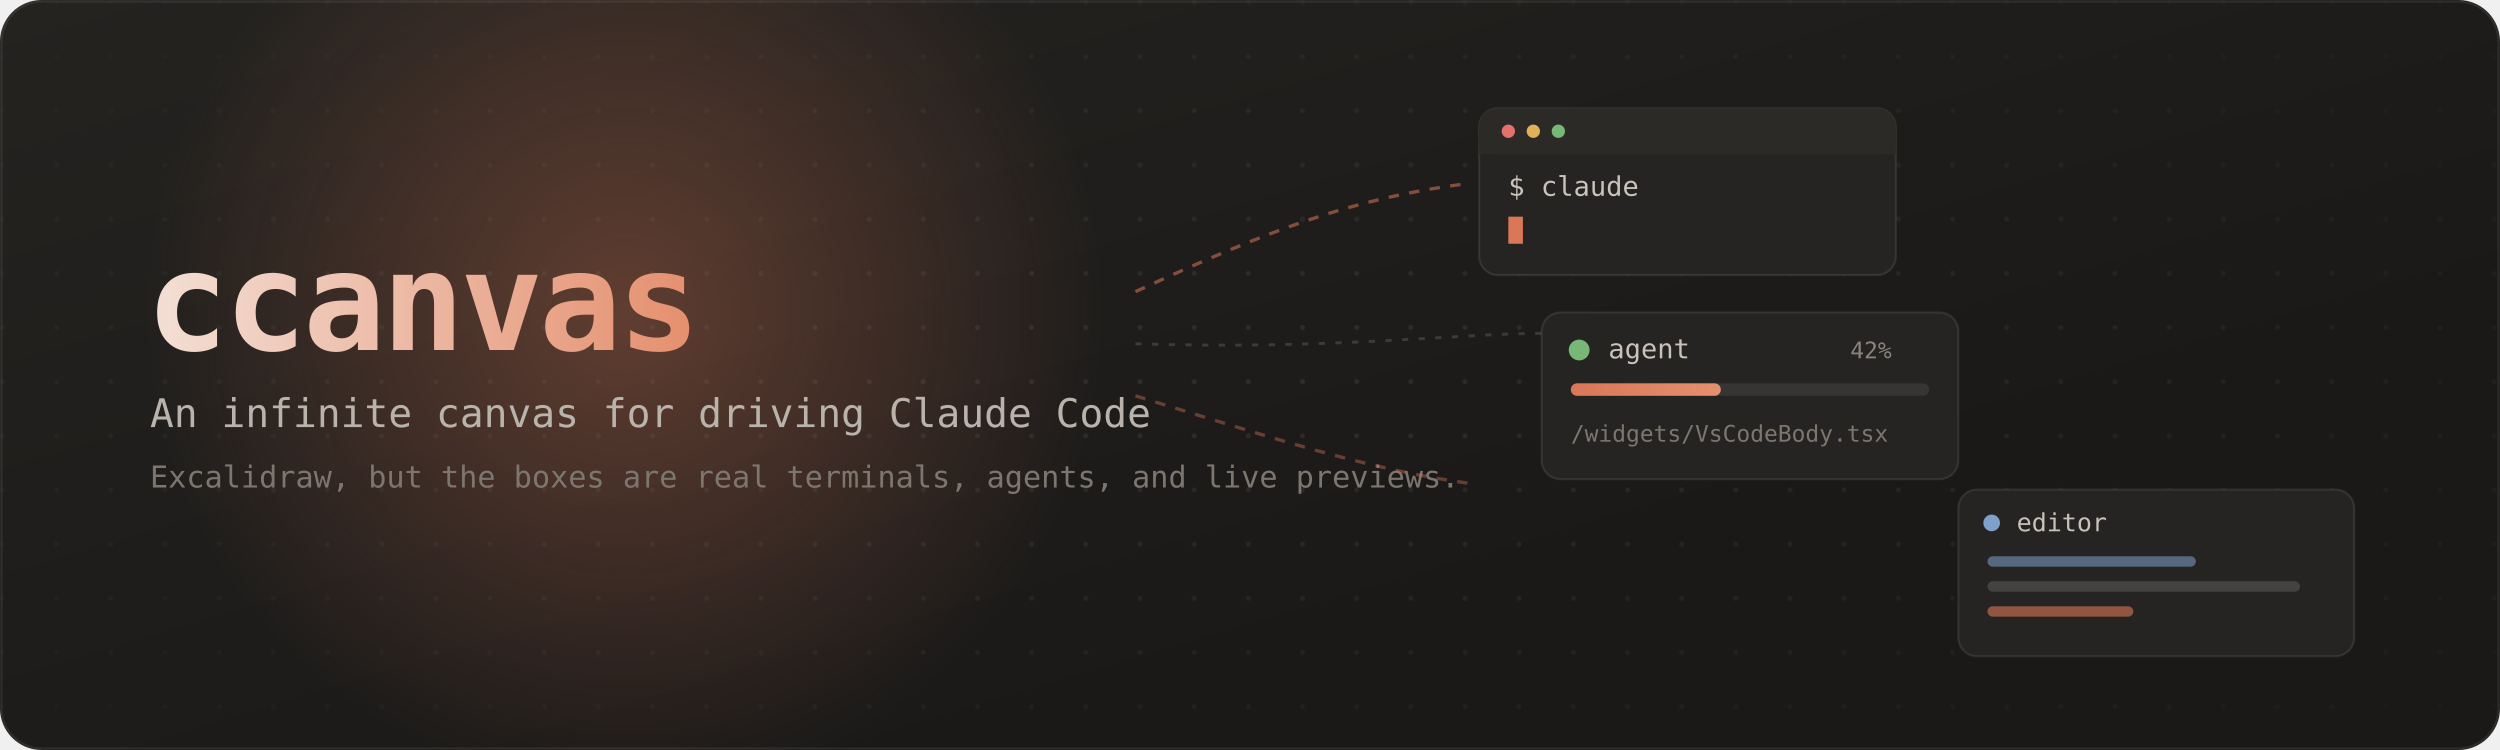
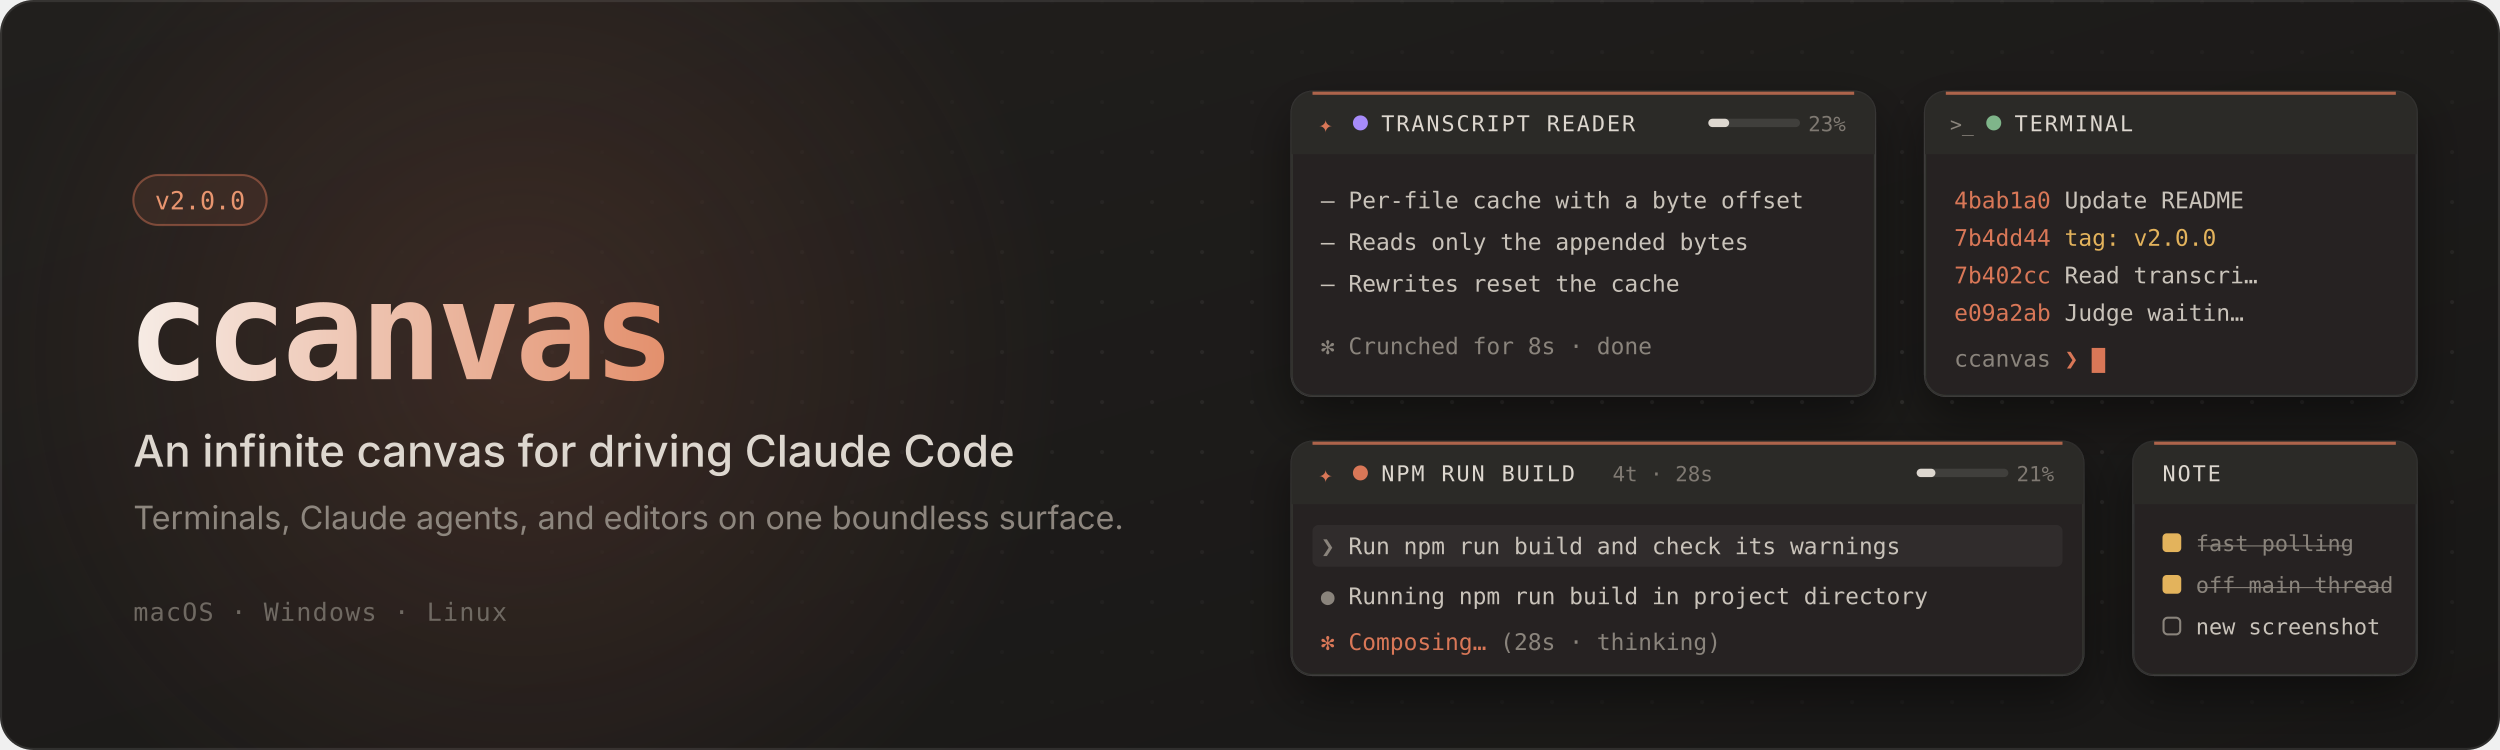
- <svg xmlns="http://www.w3.org/2000/svg" width="1200" height="360" viewBox="0 0 1200 360" role="img" aria-label="ccanvas — an infinite canvas for driving Claude Code">
+ <svg xmlns="http://www.w3.org/2000/svg" width="1200" height="360" viewBox="0 0 1200 360" role="img" aria-label="ccanvas 2.0 — an infinite canvas for driving Claude Code">
  <defs>
    <linearGradient id="bg" x1="0" y1="0" x2="1" y2="1">
-       <stop offset="0%" stop-color="#242320" />
-       <stop offset="70%" stop-color="#1a1918" />
+       <stop offset="0%" stop-color="#211f1d" />
+       <stop offset="100%" stop-color="#181716" />
    </linearGradient>
-     <linearGradient id="titleFill" x1="0" y1="0" x2="1" y2="0">
-       <stop offset="0%" stop-color="#f3ded4" />
-       <stop offset="100%" stop-color="#e5906f" />
+     <linearGradient id="word" x1="0" y1="0" x2="1" y2="0">
+       <stop offset="0%" stop-color="#f6ebe4" />
+       <stop offset="100%" stop-color="#e3906d" />
    </linearGradient>
    <radialGradient id="glow" cx="50%" cy="50%" r="50%">
-       <stop offset="0%" stop-color="#d97757" stop-opacity="0.35" />
+       <stop offset="0%" stop-color="#d97757" stop-opacity="0.16" />
      <stop offset="100%" stop-color="#d97757" stop-opacity="0" />
    </radialGradient>
-     <radialGradient id="fade" cx="50%" cy="50%" r="75%">
+     <radialGradient id="gridFade" cx="74%" cy="50%" r="62%">
      <stop offset="0%" stop-color="#fff" stop-opacity="1" />
      <stop offset="100%" stop-color="#fff" stop-opacity="0" />
    </radialGradient>
-     <pattern id="dots" width="26" height="26" patternUnits="userSpaceOnUse">
-       <circle cx="1.2" cy="1.2" r="1.2" fill="#ffffff" fill-opacity="0.08" />
+     <pattern id="dots" width="24" height="24" patternUnits="userSpaceOnUse">
+       <circle cx="1" cy="1" r="1" fill="#ffffff" fill-opacity="0.09" />
    </pattern>
-     <mask id="dotMask">
-       <rect width="1200" height="360" fill="url(#fade)" />
+     <mask id="gridMask">
+       <rect width="1200" height="360" fill="url(#gridFade)" />
    </mask>
-     <linearGradient id="barFill" x1="0" y1="0" x2="1" y2="0">
-       <stop offset="0%" stop-color="#d97757" />
-       <stop offset="100%" stop-color="#e5906f" />
-     </linearGradient>
+     <filter id="lift" x="-20%" y="-20%" width="140%" height="170%">
+       <feDropShadow dx="0" dy="10" stdDeviation="12" flood-color="#000" flood-opacity="0.45" />
+     </filter>
    <style>
-       @keyframes pulse { 0%,100% { opacity:.55 } 50% { opacity:1 } }
-       @keyframes blink { 0%,45% { opacity:1 } 50%,95% { opacity:0 } 100% { opacity:1 } }
-       @keyframes flow { to { stroke-dashoffset: -24; } }
-       @keyframes flow2 { to { stroke-dashoffset: -24; } }
-       @keyframes drift { 0%,100% { transform: translateY(0px); } 50% { transform: translateY(-4px); } }
-       @keyframes glowPulse { 0%,100% { opacity:.7 } 50% { opacity:1 } }
-       .glow { animation: glowPulse 4.5s ease-in-out infinite; transform-origin: 300px 150px; }
-       .status-dot { animation: pulse 2.1s ease-in-out infinite; transform-origin: center; }
+       .mono { font-family: ui-monospace, "SF Mono", "JetBrains Mono", Menlo, Consolas, monospace; }
+       .sans { font-family: -apple-system, BlinkMacSystemFont, "Segoe UI", Inter, "Helvetica Neue", Arial, sans-serif; }
+       .card { fill: #252422; stroke: #ffffff; stroke-opacity: 0.08; }
+       .bar { fill: #2b2a27; }
+       .title { font-size: 10.5px; letter-spacing: 0.9px; fill: #ddd7cf; }
+       .meta { font-size: 10px; fill: #7f7972; }
+       .body { font-size: 11px; fill: #c9c3ba; }
+       .muted { fill: #8a847c; }
+       .accent { fill: #d97757; }
+       @keyframes pulse { 0%,100% { opacity: .45 } 50% { opacity: 1 } }
+       @keyframes blink { 0%,49% { opacity: 1 } 50%,100% { opacity: 0 } }
+       .working { animation: pulse 1.6s ease-in-out infinite; }
      .cursor { animation: blink 1.1s steps(1) infinite; }
-       .flowline { stroke-dasharray: 5 5; animation: flow 1.6s linear infinite; }
-       .flowline2 { stroke-dasharray: 5 5; animation: flow2 2.1s linear infinite; }
-       .card { animation: drift 6.5s ease-in-out infinite; transform-box: fill-box; transform-origin: center; }
-       .card.d2 { animation-delay: .8s; }
-       .card.d3 { animation-delay: 1.6s; }
-       text { font-family: ui-monospace, "SF Mono", "Cascadia Code", Menlo, Consolas, monospace; }
    </style>
  </defs>
-   <rect width="1200" height="360" rx="20" fill="url(#bg)" />
-   <rect width="1200" height="360" rx="20" fill="url(#dots)" mask="url(#dotMask)" />
-   <rect x="0.75" y="0.75" width="1198.5" height="358.5" rx="19.25" fill="none" stroke="#ffffff" stroke-opacity="0.08" />
-   <circle class="glow" cx="300" cy="150" r="230" fill="url(#glow)" />
-   <text x="70" y="168" font-size="66" font-weight="700" letter-spacing="-2" fill="url(#titleFill)">ccanvas</text>
-   <text x="72" y="205" font-size="19" fill="#b9b3ac">An infinite canvas for driving Claude Code</text>
-   <text x="72" y="234" font-size="14.5" fill="#7c766f">Excalidraw, but the boxes are real terminals, agents, and live previews.</text>
-   <path d="M 545 140 C 610 110, 650 95, 705 88" fill="none" stroke="#d97757" stroke-opacity="0.55" stroke-width="1.6" class="flowline" />
-   <path d="M 545 190 C 610 210, 655 225, 705 232" fill="none" stroke="#d97757" stroke-opacity="0.4" stroke-width="1.6" class="flowline2" />
-   <path d="M 545 165 C 640 168, 700 160, 740 160" fill="none" stroke="#ffffff" stroke-opacity="0.14" stroke-width="1.4" stroke-dasharray="3 5" />
-   <g transform="translate(710,52)">
-     <g class="card">
-       <rect width="200" height="80" rx="9" fill="#252422" stroke="#ffffff" stroke-opacity="0.09" />
-       <rect width="200" height="22" rx="9" fill="#2b2a27" />
-       <rect width="200" height="12" y="10" fill="#2b2a27" />
-       <circle cx="14" cy="11" r="3.2" fill="#e5716b" />
-       <circle cx="26" cy="11" r="3.2" fill="#e0b155" />
-       <circle cx="38" cy="11" r="3.2" fill="#78b876" />
-       <text x="14" y="42" font-size="13" fill="#c9c3ba">$ claude</text>
-       <rect x="14" y="52" width="7" height="13" fill="#d97757" class="cursor" />
-     </g>
+   <rect width="1200" height="360" rx="16" fill="url(#bg)" />
+   <rect width="1200" height="360" rx="16" fill="url(#dots)" mask="url(#gridMask)" />
+   <circle cx="250" cy="170" r="260" fill="url(#glow)" />
+   <rect x="0.5" y="0.5" width="1199" height="359" rx="15.5" fill="none" stroke="#ffffff" stroke-opacity="0.09" />
+   <g transform="translate(64,0)">
+     <rect x="0" y="84" width="64" height="24" rx="12" fill="#d97757" fill-opacity="0.1" stroke="#d97757" stroke-opacity="0.45" />
+     <text class="mono" x="32" y="100.5" font-size="12" fill="#e8956f" text-anchor="middle">v2.0.0</text>
+     <text class="mono" x="-3" y="182" font-size="66" font-weight="700" letter-spacing="-2.5" fill="url(#word)">ccanvas</text>
+     <text class="sans" x="0" y="224" font-size="21" font-weight="500" fill="#ddd7cf">An infinite canvas for driving Claude Code</text>
+     <text class="sans" x="0" y="254" font-size="15.5" fill="#8d867e">Terminals, Claude agents, and editors on one boundless surface.</text>
+     <text class="mono" x="0" y="298" font-size="12" letter-spacing="0.6" fill="#6f6962">macOS · Windows · Linux</text>
  </g>
-   <g transform="translate(740,150)">
-     <g class="card d2">
-       <rect width="200" height="80" rx="9" fill="#252422" stroke="#ffffff" stroke-opacity="0.09" />
-       <circle class="status-dot" cx="18" cy="18" r="5" fill="#78b876" />
-       <text x="32" y="22" font-size="13" fill="#c9c3ba">agent</text>
-       <text x="168" y="22" font-size="11" fill="#8a847c" text-anchor="end">42%</text>
-       <rect x="14" y="34" width="172" height="6" rx="3" fill="#ffffff" fill-opacity="0.08" />
-       <rect x="14" y="34" width="72" height="6" rx="3" fill="url(#barFill)" />
-       <text x="14" y="62" font-size="11" fill="#7c766f">/widgets/VsCodeBody.tsx</text>
-     </g>
+   <g transform="translate(620,44)">
+     <rect class="card" width="280" height="146" rx="10" filter="url(#lift)" />
+     <path class="bar" d="M10 0 H270 A10 10 0 0 1 280 10 V30 H0 V10 A10 10 0 0 1 10 0 Z" />
+     <line x1="10" y1="0.75" x2="270" y2="0.75" stroke="#d97757" stroke-opacity="0.75" stroke-width="1.5" />
+     <text class="mono accent" x="13" y="19.5" font-size="11">✦</text>
+     <circle cx="33" cy="15" r="3.6" fill="#a78bfa" />
+     <text class="mono title" x="43" y="19">TRANSCRIPT READER</text>
+     <rect x="200" y="13" width="44" height="4" rx="2" fill="#ffffff" fill-opacity="0.1" />
+     <rect x="200" y="13" width="10" height="4" rx="2" fill="#ddd7cf" />
+     <text class="mono meta" x="266" y="19" text-anchor="end">23%</text>
+     <text class="mono body" x="14" y="56">– Per-file cache with a byte offset</text>
+     <text class="mono body" x="14" y="76">– Reads only the appended bytes</text>
+     <text class="mono body" x="14" y="96">– Rewrites reset the cache</text>
+     <text class="mono body muted" x="14" y="126">✻ Crunched for 8s · done</text>
  </g>
-   <g transform="translate(940,235)">
-     <g class="card d3">
-       <rect width="190" height="80" rx="9" fill="#252422" stroke="#ffffff" stroke-opacity="0.09" />
-       <circle cx="16" cy="16" r="4" fill="#7ea0c9" />
-       <text x="28" y="20" font-size="12" fill="#c9c3ba">editor</text>
-       <rect x="14" y="32" width="100" height="5" rx="2.5" fill="#7ea0c9" fill-opacity="0.55" />
-       <rect x="14" y="44" width="150" height="5" rx="2.5" fill="#ffffff" fill-opacity="0.14" />
-       <rect x="14" y="56" width="70" height="5" rx="2.5" fill="#d97757" fill-opacity="0.6" />
+   <g transform="translate(924,44)">
+     <rect class="card" width="236" height="146" rx="10" filter="url(#lift)" />
+     <path class="bar" d="M10 0 H226 A10 10 0 0 1 236 10 V30 H0 V10 A10 10 0 0 1 10 0 Z" />
+     <line x1="10" y1="0.75" x2="226" y2="0.75" stroke="#d97757" stroke-opacity="0.75" stroke-width="1.5" />
+     <text class="mono" x="12" y="19" font-size="9.5" fill="#8a847c">&gt;_</text>
+     <circle cx="33" cy="15" r="3.6" fill="#7fb58a" />
+     <text class="mono title" x="43" y="19">TERMINAL</text>
+     <text class="mono body" x="14" y="56">
+       <tspan class="accent">4bab1a0</tspan> Update README</text>
+     <text class="mono body" x="14" y="74">
+       <tspan class="accent">7b4dd44</tspan>
+       <tspan fill="#e3b35c">tag: v2.0.0</tspan>
+     </text>
+     <text class="mono body" x="14" y="92">
+       <tspan class="accent">7b402cc</tspan> Read transcri…</text>
+     <text class="mono body" x="14" y="110">
+       <tspan class="accent">e09a2ab</tspan> Judge waitin…</text>
+     <text class="mono body muted" x="14" y="132">ccanvas <tspan class="accent">❯</tspan>
+     </text>
+     <rect class="cursor" x="80" y="123" width="6.5" height="12" fill="#d97757" />
+   </g>
+   <g transform="translate(620,212)">
+     <rect class="card" width="380" height="112" rx="10" filter="url(#lift)" />
+     <path class="bar" d="M10 0 H370 A10 10 0 0 1 380 10 V30 H0 V10 A10 10 0 0 1 10 0 Z" />
+     <line x1="10" y1="0.75" x2="370" y2="0.75" stroke="#d97757" stroke-opacity="0.75" stroke-width="1.5" />
+     <text class="mono accent" x="13" y="19.5" font-size="11">✦</text>
+     <circle class="working" cx="33" cy="15" r="3.6" fill="#d97757" />
+     <text class="mono title" x="43" y="19">NPM RUN BUILD</text>
+     <text class="mono meta" x="154" y="19">4t · 28s</text>
+     <rect x="300" y="13" width="44" height="4" rx="2" fill="#ffffff" fill-opacity="0.1" />
+     <rect x="300" y="13" width="9" height="4" rx="2" fill="#ddd7cf" />
+     <text class="mono meta" x="366" y="19" text-anchor="end">21%</text>
+     <rect x="10" y="40" width="360" height="20" rx="3" fill="#ffffff" fill-opacity="0.05" />
+     <text class="mono body" x="14" y="54">
+       <tspan class="muted">❯</tspan> Run npm run build and check its warnings</text>
+     <text class="mono body" x="14" y="78">
+       <tspan class="muted">●</tspan> Running npm run build in project directory</text>
+     <text class="mono body accent" x="14" y="100">✻ Composing… <tspan class="muted">(28s · thinking)</tspan>
+     </text>
+   </g>
+   <g transform="translate(1024,212)">
+     <rect class="card" width="136" height="112" rx="10" filter="url(#lift)" />
+     <path class="bar" d="M10 0 H126 A10 10 0 0 1 136 10 V30 H0 V10 A10 10 0 0 1 10 0 Z" />
+     <line x1="10" y1="0.75" x2="126" y2="0.75" stroke="#d97757" stroke-opacity="0.75" stroke-width="1.5" />
+     <text class="mono title" x="14" y="19">NOTE</text>
+     <g class="mono" font-size="10.5">
+       <rect x="14" y="44" width="9" height="9" rx="2" fill="#e3b35c" />
+       <text x="30" y="52.5" fill="#8a847c" text-decoration="line-through">fast polling</text>
+       <rect x="14" y="64" width="9" height="9" rx="2" fill="#e3b35c" />
+       <text x="30" y="72.5" fill="#8a847c" text-decoration="line-through">off main thread</text>
+       <rect x="14.5" y="84.5" width="8" height="8" rx="2" fill="none" stroke="#8a847c" />
+       <text x="30" y="92.5" fill="#c9c3ba">new screenshot</text>
    </g>
  </g>
</svg>
